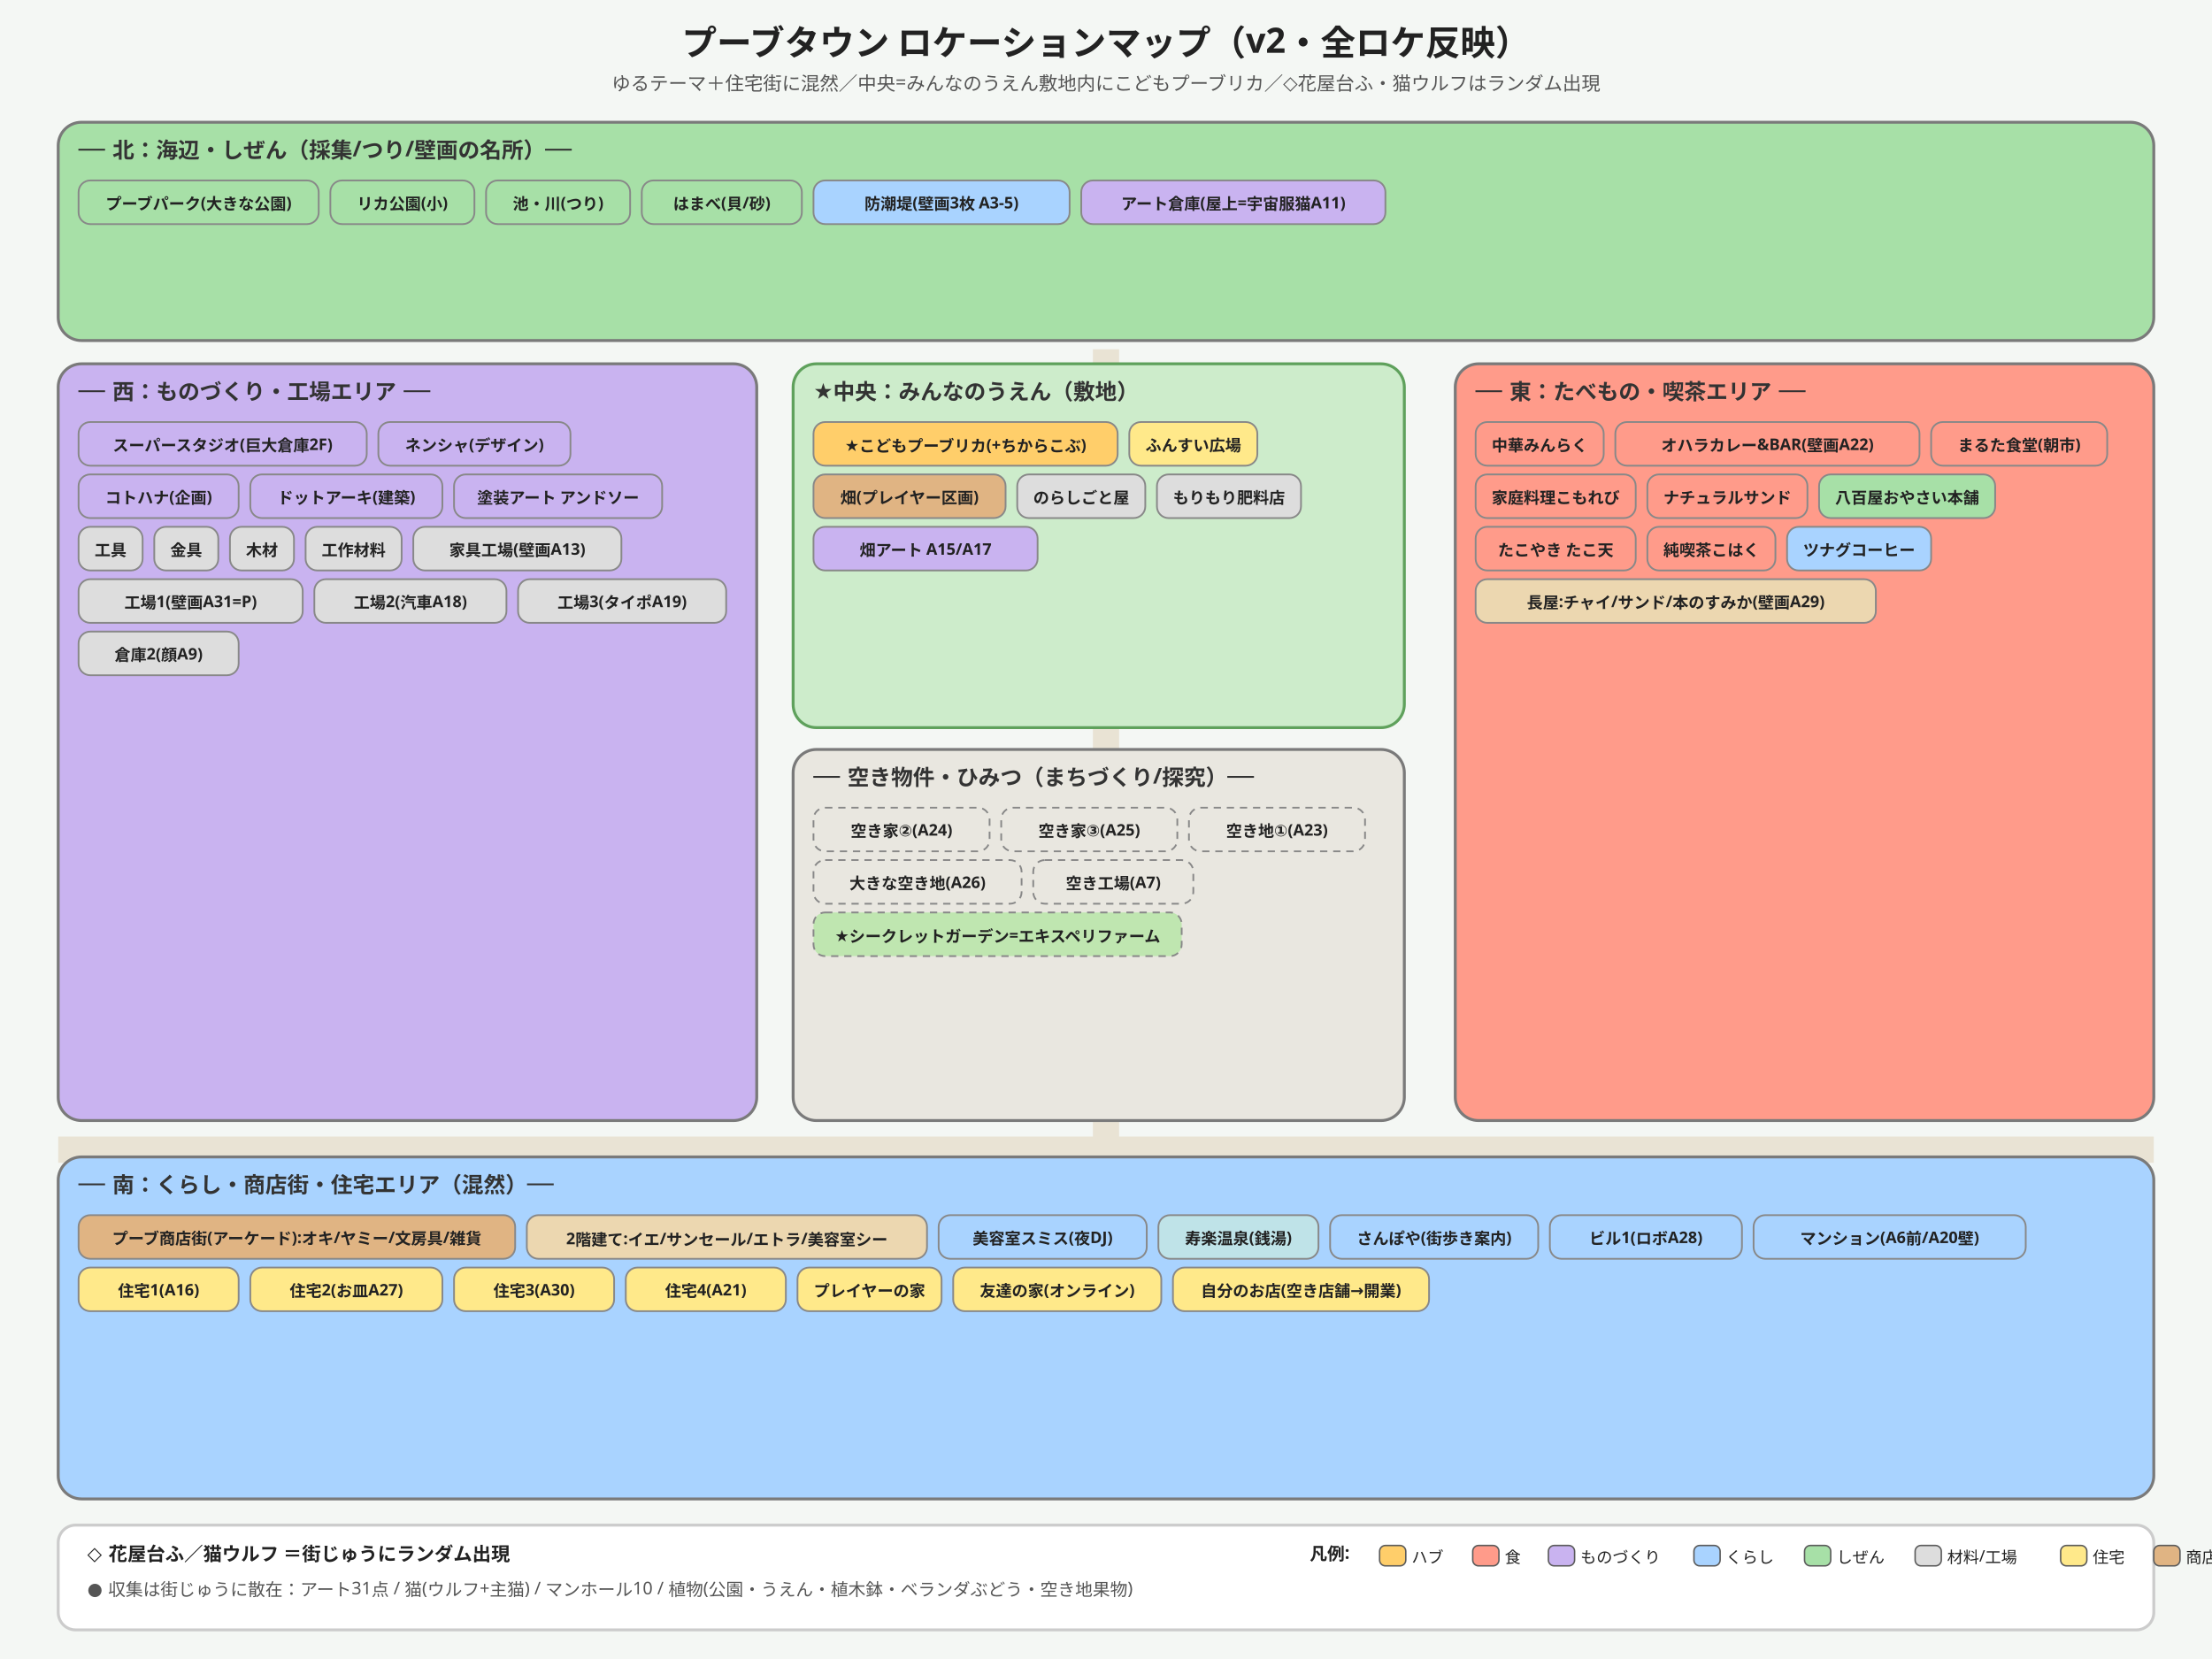
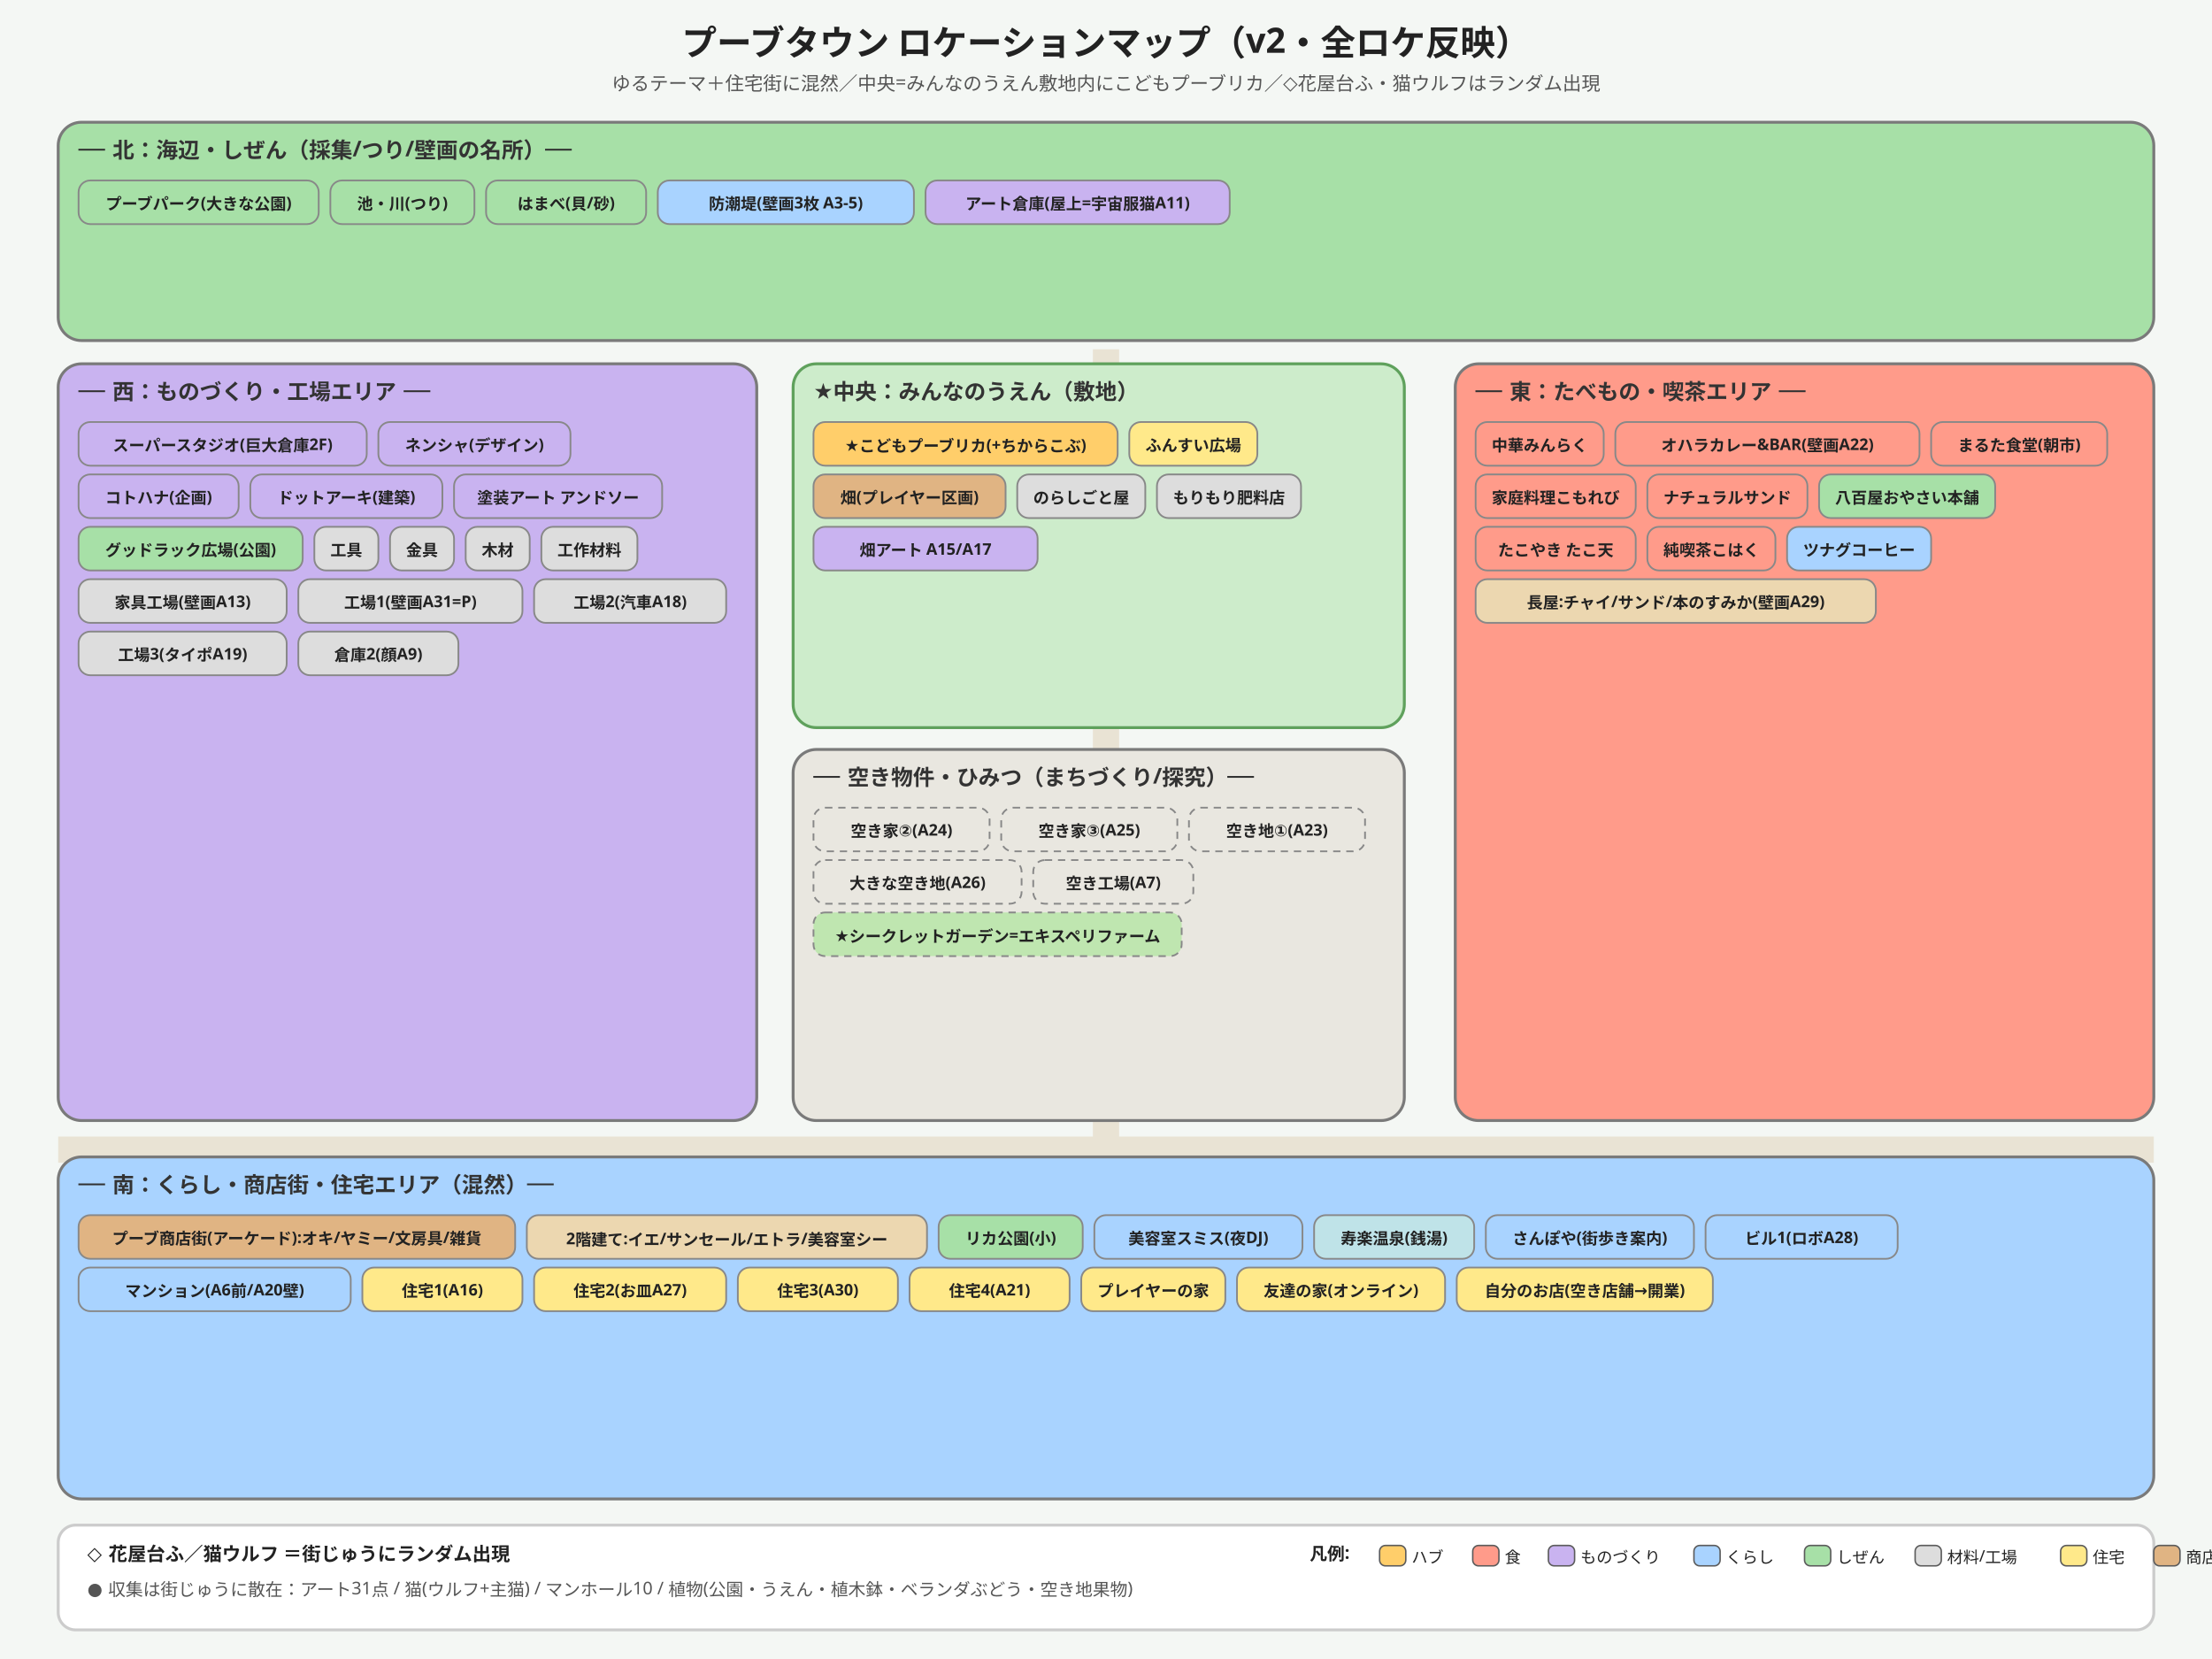
<svg xmlns="http://www.w3.org/2000/svg" width="1520" height="1140" viewBox="0 0 1520 1140">
  <rect x="0" y="0" width="1520" height="1140" rx="0" fill="#f4f7f4" stroke="none" stroke-width="0" />
  <text x="760.0" y="38" font-size="24" fill="#222" text-anchor="middle" font-weight="bold" font-family="IPAGothic, sans-serif">プーブタウン ロケーションマップ（v2・全ロケ反映）</text>
  <text x="760.0" y="62" font-size="13" fill="#555" text-anchor="middle" font-weight="normal" font-family="IPAGothic, sans-serif">ゆるテーマ＋住宅街に混然／中央=みんなのうえん敷地内にこどもプーブリカ／◇花屋台ふ・猫ウルフはランダム出現</text>
  <line x1="40" y1="790" x2="1480" y2="790" stroke="#e9e3d4" stroke-width="18" />
  <line x1="760" y1="240" x2="760" y2="790" stroke="#e9e3d4" stroke-width="18" />
  <rect x="40" y="84" width="1440" height="150" rx="16" fill="#a7e0a7" stroke="#7a7a7a" stroke-width="2" />
  <text x="54" y="108" font-size="15" fill="#333" text-anchor="start" font-weight="bold" font-family="IPAGothic, sans-serif">── 北：海辺・しぜん（採集/つり/壁画の名所）──</text>
  <rect x="54" y="124" width="165" height="30" rx="8" fill="#a7e0a7" stroke="#888" stroke-width="1.2" />
  <text x="136.5" y="144.0" font-size="11" fill="#222" text-anchor="middle" font-weight="bold" font-family="IPAGothic, sans-serif">プーブパーク(大きな公園)</text>
  <rect x="227" y="124" width="99" height="30" rx="8" fill="#a7e0a7" stroke="#888" stroke-width="1.2" />
-   <text x="276.5" y="144.0" font-size="11" fill="#222" text-anchor="middle" font-weight="bold" font-family="IPAGothic, sans-serif">リカ公園(小)</text>
-   <rect x="334" y="124" width="99" height="30" rx="8" fill="#a7e0a7" stroke="#888" stroke-width="1.2" />
-   <text x="383.5" y="144.0" font-size="11" fill="#222" text-anchor="middle" font-weight="bold" font-family="IPAGothic, sans-serif">池・川(つり)</text>
-   <rect x="441" y="124" width="110" height="30" rx="8" fill="#a7e0a7" stroke="#888" stroke-width="1.2" />
-   <text x="496.0" y="144.0" font-size="11" fill="#222" text-anchor="middle" font-weight="bold" font-family="IPAGothic, sans-serif">はまべ(貝/砂)</text>
-   <rect x="559" y="124" width="176" height="30" rx="8" fill="#a9d3ff" stroke="#888" stroke-width="1.2" />
-   <text x="647.0" y="144.0" font-size="11" fill="#222" text-anchor="middle" font-weight="bold" font-family="IPAGothic, sans-serif">防潮堤(壁画3枚 A3-5)</text>
-   <rect x="743" y="124" width="209" height="30" rx="8" fill="#c9b3f0" stroke="#888" stroke-width="1.2" />
-   <text x="847.5" y="144.0" font-size="11" fill="#222" text-anchor="middle" font-weight="bold" font-family="IPAGothic, sans-serif">アート倉庫(屋上=宇宙服猫A11)</text>
+   <text x="276.5" y="144.0" font-size="11" fill="#222" text-anchor="middle" font-weight="bold" font-family="IPAGothic, sans-serif">池・川(つり)</text>
+   <rect x="334" y="124" width="110" height="30" rx="8" fill="#a7e0a7" stroke="#888" stroke-width="1.2" />
+   <text x="389.0" y="144.0" font-size="11" fill="#222" text-anchor="middle" font-weight="bold" font-family="IPAGothic, sans-serif">はまべ(貝/砂)</text>
+   <rect x="452" y="124" width="176" height="30" rx="8" fill="#a9d3ff" stroke="#888" stroke-width="1.2" />
+   <text x="540.0" y="144.0" font-size="11" fill="#222" text-anchor="middle" font-weight="bold" font-family="IPAGothic, sans-serif">防潮堤(壁画3枚 A3-5)</text>
+   <rect x="636" y="124" width="209" height="30" rx="8" fill="#c9b3f0" stroke="#888" stroke-width="1.2" />
+   <text x="740.5" y="144.0" font-size="11" fill="#222" text-anchor="middle" font-weight="bold" font-family="IPAGothic, sans-serif">アート倉庫(屋上=宇宙服猫A11)</text>
  <rect x="545" y="250" width="420" height="250" rx="16" fill="#cdeccb" stroke="#5fa15c" stroke-width="2" />
  <text x="559" y="274" font-size="15" fill="#333" text-anchor="start" font-weight="bold" font-family="IPAGothic, sans-serif">★中央：みんなのうえん（敷地）</text>
  <rect x="559" y="290" width="209" height="30" rx="8" fill="#ffce6a" stroke="#888" stroke-width="1.2" />
  <text x="663.5" y="310.0" font-size="11" fill="#222" text-anchor="middle" font-weight="bold" font-family="IPAGothic, sans-serif">★こどもプーブリカ(+ちからこぶ)</text>
  <rect x="776" y="290" width="88" height="30" rx="8" fill="#ffe98a" stroke="#888" stroke-width="1.2" />
  <text x="820.0" y="310.0" font-size="11" fill="#222" text-anchor="middle" font-weight="bold" font-family="IPAGothic, sans-serif">ふんすい広場</text>
  <rect x="559" y="326" width="132" height="30" rx="8" fill="#e0b483" stroke="#888" stroke-width="1.2" />
  <text x="625.0" y="346.0" font-size="11" fill="#222" text-anchor="middle" font-weight="bold" font-family="IPAGothic, sans-serif">畑(プレイヤー区画)</text>
  <rect x="699" y="326" width="88" height="30" rx="8" fill="#dddddd" stroke="#888" stroke-width="1.2" />
  <text x="743.0" y="346.0" font-size="11" fill="#222" text-anchor="middle" font-weight="bold" font-family="IPAGothic, sans-serif">のらしごと屋</text>
  <rect x="795" y="326" width="99" height="30" rx="8" fill="#dddddd" stroke="#888" stroke-width="1.2" />
  <text x="844.5" y="346.0" font-size="11" fill="#222" text-anchor="middle" font-weight="bold" font-family="IPAGothic, sans-serif">もりもり肥料店</text>
  <rect x="559" y="362" width="154" height="30" rx="8" fill="#c9b3f0" stroke="#888" stroke-width="1.2" />
  <text x="636.0" y="382.0" font-size="11" fill="#222" text-anchor="middle" font-weight="bold" font-family="IPAGothic, sans-serif">畑アート A15/A17</text>
  <rect x="40" y="250" width="480" height="520" rx="16" fill="#c9b3f0" stroke="#7a7a7a" stroke-width="2" />
  <text x="54" y="274" font-size="15" fill="#333" text-anchor="start" font-weight="bold" font-family="IPAGothic, sans-serif">── 西：ものづくり・工場エリア ──</text>
  <rect x="54" y="290" width="198" height="30" rx="8" fill="#c9b3f0" stroke="#888" stroke-width="1.2" />
  <text x="153.0" y="310.0" font-size="11" fill="#222" text-anchor="middle" font-weight="bold" font-family="IPAGothic, sans-serif">スーパースタジオ(巨大倉庫2F)</text>
  <rect x="260" y="290" width="132" height="30" rx="8" fill="#c9b3f0" stroke="#888" stroke-width="1.2" />
  <text x="326.0" y="310.0" font-size="11" fill="#222" text-anchor="middle" font-weight="bold" font-family="IPAGothic, sans-serif">ネンシャ(デザイン)</text>
  <rect x="54" y="326" width="110" height="30" rx="8" fill="#c9b3f0" stroke="#888" stroke-width="1.2" />
  <text x="109.0" y="346.0" font-size="11" fill="#222" text-anchor="middle" font-weight="bold" font-family="IPAGothic, sans-serif">コトハナ(企画)</text>
  <rect x="172" y="326" width="132" height="30" rx="8" fill="#c9b3f0" stroke="#888" stroke-width="1.2" />
  <text x="238.0" y="346.0" font-size="11" fill="#222" text-anchor="middle" font-weight="bold" font-family="IPAGothic, sans-serif">ドットアーキ(建築)</text>
  <rect x="312" y="326" width="143" height="30" rx="8" fill="#c9b3f0" stroke="#888" stroke-width="1.2" />
  <text x="383.5" y="346.0" font-size="11" fill="#222" text-anchor="middle" font-weight="bold" font-family="IPAGothic, sans-serif">塗装アート アンドソー</text>
-   <rect x="54" y="362" width="44" height="30" rx="8" fill="#dddddd" stroke="#888" stroke-width="1.2" />
-   <text x="76.0" y="382.0" font-size="11" fill="#222" text-anchor="middle" font-weight="bold" font-family="IPAGothic, sans-serif">工具</text>
-   <rect x="106" y="362" width="44" height="30" rx="8" fill="#dddddd" stroke="#888" stroke-width="1.2" />
-   <text x="128.0" y="382.0" font-size="11" fill="#222" text-anchor="middle" font-weight="bold" font-family="IPAGothic, sans-serif">金具</text>
-   <rect x="158" y="362" width="44" height="30" rx="8" fill="#dddddd" stroke="#888" stroke-width="1.2" />
-   <text x="180.0" y="382.0" font-size="11" fill="#222" text-anchor="middle" font-weight="bold" font-family="IPAGothic, sans-serif">木材</text>
-   <rect x="210" y="362" width="66" height="30" rx="8" fill="#dddddd" stroke="#888" stroke-width="1.2" />
-   <text x="243.0" y="382.0" font-size="11" fill="#222" text-anchor="middle" font-weight="bold" font-family="IPAGothic, sans-serif">工作材料</text>
-   <rect x="284" y="362" width="143" height="30" rx="8" fill="#dddddd" stroke="#888" stroke-width="1.2" />
-   <text x="355.5" y="382.0" font-size="11" fill="#222" text-anchor="middle" font-weight="bold" font-family="IPAGothic, sans-serif">家具工場(壁画A13)</text>
-   <rect x="54" y="398" width="154" height="30" rx="8" fill="#dddddd" stroke="#888" stroke-width="1.2" />
-   <text x="131.0" y="418.0" font-size="11" fill="#222" text-anchor="middle" font-weight="bold" font-family="IPAGothic, sans-serif">工場1(壁画A31=P)</text>
-   <rect x="216" y="398" width="132" height="30" rx="8" fill="#dddddd" stroke="#888" stroke-width="1.2" />
-   <text x="282.0" y="418.0" font-size="11" fill="#222" text-anchor="middle" font-weight="bold" font-family="IPAGothic, sans-serif">工場2(汽車A18)</text>
-   <rect x="356" y="398" width="143" height="30" rx="8" fill="#dddddd" stroke="#888" stroke-width="1.2" />
-   <text x="427.5" y="418.0" font-size="11" fill="#222" text-anchor="middle" font-weight="bold" font-family="IPAGothic, sans-serif">工場3(タイポA19)</text>
-   <rect x="54" y="434" width="110" height="30" rx="8" fill="#dddddd" stroke="#888" stroke-width="1.2" />
-   <text x="109.0" y="454.0" font-size="11" fill="#222" text-anchor="middle" font-weight="bold" font-family="IPAGothic, sans-serif">倉庫2(顔A9)</text>
+   <rect x="54" y="362" width="154" height="30" rx="8" fill="#a7e0a7" stroke="#888" stroke-width="1.2" />
+   <text x="131.0" y="382.0" font-size="11" fill="#222" text-anchor="middle" font-weight="bold" font-family="IPAGothic, sans-serif">グッドラック広場(公園)</text>
+   <rect x="216" y="362" width="44" height="30" rx="8" fill="#dddddd" stroke="#888" stroke-width="1.2" />
+   <text x="238.0" y="382.0" font-size="11" fill="#222" text-anchor="middle" font-weight="bold" font-family="IPAGothic, sans-serif">工具</text>
+   <rect x="268" y="362" width="44" height="30" rx="8" fill="#dddddd" stroke="#888" stroke-width="1.2" />
+   <text x="290.0" y="382.0" font-size="11" fill="#222" text-anchor="middle" font-weight="bold" font-family="IPAGothic, sans-serif">金具</text>
+   <rect x="320" y="362" width="44" height="30" rx="8" fill="#dddddd" stroke="#888" stroke-width="1.2" />
+   <text x="342.0" y="382.0" font-size="11" fill="#222" text-anchor="middle" font-weight="bold" font-family="IPAGothic, sans-serif">木材</text>
+   <rect x="372" y="362" width="66" height="30" rx="8" fill="#dddddd" stroke="#888" stroke-width="1.2" />
+   <text x="405.0" y="382.0" font-size="11" fill="#222" text-anchor="middle" font-weight="bold" font-family="IPAGothic, sans-serif">工作材料</text>
+   <rect x="54" y="398" width="143" height="30" rx="8" fill="#dddddd" stroke="#888" stroke-width="1.2" />
+   <text x="125.5" y="418.0" font-size="11" fill="#222" text-anchor="middle" font-weight="bold" font-family="IPAGothic, sans-serif">家具工場(壁画A13)</text>
+   <rect x="205" y="398" width="154" height="30" rx="8" fill="#dddddd" stroke="#888" stroke-width="1.2" />
+   <text x="282.0" y="418.0" font-size="11" fill="#222" text-anchor="middle" font-weight="bold" font-family="IPAGothic, sans-serif">工場1(壁画A31=P)</text>
+   <rect x="367" y="398" width="132" height="30" rx="8" fill="#dddddd" stroke="#888" stroke-width="1.2" />
+   <text x="433.0" y="418.0" font-size="11" fill="#222" text-anchor="middle" font-weight="bold" font-family="IPAGothic, sans-serif">工場2(汽車A18)</text>
+   <rect x="54" y="434" width="143" height="30" rx="8" fill="#dddddd" stroke="#888" stroke-width="1.2" />
+   <text x="125.5" y="454.0" font-size="11" fill="#222" text-anchor="middle" font-weight="bold" font-family="IPAGothic, sans-serif">工場3(タイポA19)</text>
+   <rect x="205" y="434" width="110" height="30" rx="8" fill="#dddddd" stroke="#888" stroke-width="1.2" />
+   <text x="260.0" y="454.0" font-size="11" fill="#222" text-anchor="middle" font-weight="bold" font-family="IPAGothic, sans-serif">倉庫2(顔A9)</text>
  <rect x="1000" y="250" width="480" height="520" rx="16" fill="#ff9b8a" stroke="#7a7a7a" stroke-width="2" />
  <text x="1014" y="274" font-size="15" fill="#333" text-anchor="start" font-weight="bold" font-family="IPAGothic, sans-serif">── 東：たべもの・喫茶エリア ──</text>
  <rect x="1014" y="290" width="88" height="30" rx="8" fill="#ff9b8a" stroke="#888" stroke-width="1.2" />
  <text x="1058.0" y="310.0" font-size="11" fill="#222" text-anchor="middle" font-weight="bold" font-family="IPAGothic, sans-serif">中華みんらく</text>
  <rect x="1110" y="290" width="209" height="30" rx="8" fill="#ff9b8a" stroke="#888" stroke-width="1.2" />
  <text x="1214.5" y="310.0" font-size="11" fill="#222" text-anchor="middle" font-weight="bold" font-family="IPAGothic, sans-serif">オハラカレー&amp;BAR(壁画A22)</text>
  <rect x="1327" y="290" width="121" height="30" rx="8" fill="#ff9b8a" stroke="#888" stroke-width="1.2" />
  <text x="1387.5" y="310.0" font-size="11" fill="#222" text-anchor="middle" font-weight="bold" font-family="IPAGothic, sans-serif">まるた食堂(朝市)</text>
  <rect x="1014" y="326" width="110" height="30" rx="8" fill="#ff9b8a" stroke="#888" stroke-width="1.2" />
  <text x="1069.0" y="346.0" font-size="11" fill="#222" text-anchor="middle" font-weight="bold" font-family="IPAGothic, sans-serif">家庭料理こもれび</text>
  <rect x="1132" y="326" width="110" height="30" rx="8" fill="#ff9b8a" stroke="#888" stroke-width="1.2" />
  <text x="1187.0" y="346.0" font-size="11" fill="#222" text-anchor="middle" font-weight="bold" font-family="IPAGothic, sans-serif">ナチュラルサンド</text>
  <rect x="1250" y="326" width="121" height="30" rx="8" fill="#a7e0a7" stroke="#888" stroke-width="1.2" />
  <text x="1310.5" y="346.0" font-size="11" fill="#222" text-anchor="middle" font-weight="bold" font-family="IPAGothic, sans-serif">八百屋おやさい本舗</text>
  <rect x="1014" y="362" width="110" height="30" rx="8" fill="#ff9b8a" stroke="#888" stroke-width="1.2" />
  <text x="1069.0" y="382.0" font-size="11" fill="#222" text-anchor="middle" font-weight="bold" font-family="IPAGothic, sans-serif">たこやき たこ天</text>
  <rect x="1132" y="362" width="88" height="30" rx="8" fill="#ff9b8a" stroke="#888" stroke-width="1.2" />
  <text x="1176.0" y="382.0" font-size="11" fill="#222" text-anchor="middle" font-weight="bold" font-family="IPAGothic, sans-serif">純喫茶こはく</text>
  <rect x="1228" y="362" width="99" height="30" rx="8" fill="#a9d3ff" stroke="#888" stroke-width="1.2" />
  <text x="1277.5" y="382.0" font-size="11" fill="#222" text-anchor="middle" font-weight="bold" font-family="IPAGothic, sans-serif">ツナグコーヒー</text>
  <rect x="1014" y="398" width="275" height="30" rx="8" fill="#ecd7b0" stroke="#888" stroke-width="1.2" />
  <text x="1151.5" y="418.0" font-size="11" fill="#222" text-anchor="middle" font-weight="bold" font-family="IPAGothic, sans-serif">長屋:チャイ/サンド/本のすみか(壁画A29)</text>
  <rect x="545" y="515" width="420" height="255" rx="16" fill="#e9e7e0" stroke="#7a7a7a" stroke-width="2" />
  <text x="559" y="539" font-size="15" fill="#333" text-anchor="start" font-weight="bold" font-family="IPAGothic, sans-serif">── 空き物件・ひみつ（まちづくり/探究）──</text>
  <rect x="559" y="555" width="121" height="30" rx="8" fill="#e9e7e0" stroke="#888" stroke-width="1.2" stroke-dasharray="5 4" />
  <text x="619.5" y="575.0" font-size="11" fill="#222" text-anchor="middle" font-weight="bold" font-family="IPAGothic, sans-serif">空き家②(A24)</text>
  <rect x="688" y="555" width="121" height="30" rx="8" fill="#e9e7e0" stroke="#888" stroke-width="1.2" stroke-dasharray="5 4" />
  <text x="748.5" y="575.0" font-size="11" fill="#222" text-anchor="middle" font-weight="bold" font-family="IPAGothic, sans-serif">空き家③(A25)</text>
  <rect x="817" y="555" width="121" height="30" rx="8" fill="#e9e7e0" stroke="#888" stroke-width="1.2" stroke-dasharray="5 4" />
  <text x="877.5" y="575.0" font-size="11" fill="#222" text-anchor="middle" font-weight="bold" font-family="IPAGothic, sans-serif">空き地①(A23)</text>
  <rect x="559" y="591" width="143" height="30" rx="8" fill="#e9e7e0" stroke="#888" stroke-width="1.2" stroke-dasharray="5 4" />
  <text x="630.5" y="611.0" font-size="11" fill="#222" text-anchor="middle" font-weight="bold" font-family="IPAGothic, sans-serif">大きな空き地(A26)</text>
  <rect x="710" y="591" width="110" height="30" rx="8" fill="#e9e7e0" stroke="#888" stroke-width="1.2" stroke-dasharray="5 4" />
  <text x="765.0" y="611.0" font-size="11" fill="#222" text-anchor="middle" font-weight="bold" font-family="IPAGothic, sans-serif">空き工場(A7)</text>
  <rect x="559" y="627" width="253" height="30" rx="8" fill="#bfe6b0" stroke="#888" stroke-width="1.2" stroke-dasharray="5 4" />
  <text x="685.5" y="647.0" font-size="11" fill="#222" text-anchor="middle" font-weight="bold" font-family="IPAGothic, sans-serif">★シークレットガーデン=エキスペリファーム</text>
  <rect x="40" y="795" width="1440" height="235" rx="16" fill="#a9d3ff" stroke="#7a7a7a" stroke-width="2" />
  <text x="54" y="819" font-size="15" fill="#333" text-anchor="start" font-weight="bold" font-family="IPAGothic, sans-serif">── 南：くらし・商店街・住宅エリア（混然）──</text>
  <rect x="54" y="835" width="300" height="30" rx="8" fill="#e0b483" stroke="#888" stroke-width="1.2" />
  <text x="204.0" y="855.0" font-size="11" fill="#222" text-anchor="middle" font-weight="bold" font-family="IPAGothic, sans-serif">プーブ商店街(アーケード):オキ/ヤミー/文房具/雑貨</text>
  <rect x="362" y="835" width="275" height="30" rx="8" fill="#ecd7b0" stroke="#888" stroke-width="1.2" />
  <text x="499.5" y="855.0" font-size="11" fill="#222" text-anchor="middle" font-weight="bold" font-family="IPAGothic, sans-serif">2階建て:イエ/サンセール/エトラ/美容室シー</text>
-   <rect x="645" y="835" width="143" height="30" rx="8" fill="#a9d3ff" stroke="#888" stroke-width="1.2" />
-   <text x="716.5" y="855.0" font-size="11" fill="#222" text-anchor="middle" font-weight="bold" font-family="IPAGothic, sans-serif">美容室スミス(夜DJ)</text>
-   <rect x="796" y="835" width="110" height="30" rx="8" fill="#bfe3e8" stroke="#888" stroke-width="1.2" />
-   <text x="851.0" y="855.0" font-size="11" fill="#222" text-anchor="middle" font-weight="bold" font-family="IPAGothic, sans-serif">寿楽温泉(銭湯)</text>
-   <rect x="914" y="835" width="143" height="30" rx="8" fill="#a9d3ff" stroke="#888" stroke-width="1.2" />
-   <text x="985.5" y="855.0" font-size="11" fill="#222" text-anchor="middle" font-weight="bold" font-family="IPAGothic, sans-serif">さんぽや(街歩き案内)</text>
-   <rect x="1065" y="835" width="132" height="30" rx="8" fill="#a9d3ff" stroke="#888" stroke-width="1.2" />
-   <text x="1131.0" y="855.0" font-size="11" fill="#222" text-anchor="middle" font-weight="bold" font-family="IPAGothic, sans-serif">ビル1(ロボA28)</text>
-   <rect x="1205" y="835" width="187" height="30" rx="8" fill="#a9d3ff" stroke="#888" stroke-width="1.2" />
-   <text x="1298.5" y="855.0" font-size="11" fill="#222" text-anchor="middle" font-weight="bold" font-family="IPAGothic, sans-serif">マンション(A6前/A20壁)</text>
-   <rect x="54" y="871" width="110" height="30" rx="8" fill="#ffe98a" stroke="#888" stroke-width="1.2" />
-   <text x="109.0" y="891.0" font-size="11" fill="#222" text-anchor="middle" font-weight="bold" font-family="IPAGothic, sans-serif">住宅1(A16)</text>
-   <rect x="172" y="871" width="132" height="30" rx="8" fill="#ffe98a" stroke="#888" stroke-width="1.2" />
-   <text x="238.0" y="891.0" font-size="11" fill="#222" text-anchor="middle" font-weight="bold" font-family="IPAGothic, sans-serif">住宅2(お皿A27)</text>
-   <rect x="312" y="871" width="110" height="30" rx="8" fill="#ffe98a" stroke="#888" stroke-width="1.2" />
-   <text x="367.0" y="891.0" font-size="11" fill="#222" text-anchor="middle" font-weight="bold" font-family="IPAGothic, sans-serif">住宅3(A30)</text>
-   <rect x="430" y="871" width="110" height="30" rx="8" fill="#ffe98a" stroke="#888" stroke-width="1.2" />
-   <text x="485.0" y="891.0" font-size="11" fill="#222" text-anchor="middle" font-weight="bold" font-family="IPAGothic, sans-serif">住宅4(A21)</text>
-   <rect x="548" y="871" width="99" height="30" rx="8" fill="#ffe98a" stroke="#888" stroke-width="1.2" />
-   <text x="597.5" y="891.0" font-size="11" fill="#222" text-anchor="middle" font-weight="bold" font-family="IPAGothic, sans-serif">プレイヤーの家</text>
-   <rect x="655" y="871" width="143" height="30" rx="8" fill="#ffe98a" stroke="#888" stroke-width="1.2" />
-   <text x="726.5" y="891.0" font-size="11" fill="#222" text-anchor="middle" font-weight="bold" font-family="IPAGothic, sans-serif">友達の家(オンライン)</text>
-   <rect x="806" y="871" width="176" height="30" rx="8" fill="#ffe98a" stroke="#888" stroke-width="1.2" />
-   <text x="894.0" y="891.0" font-size="11" fill="#222" text-anchor="middle" font-weight="bold" font-family="IPAGothic, sans-serif">自分のお店(空き店舗→開業)</text>
+   <rect x="645" y="835" width="99" height="30" rx="8" fill="#a7e0a7" stroke="#888" stroke-width="1.2" />
+   <text x="694.5" y="855.0" font-size="11" fill="#222" text-anchor="middle" font-weight="bold" font-family="IPAGothic, sans-serif">リカ公園(小)</text>
+   <rect x="752" y="835" width="143" height="30" rx="8" fill="#a9d3ff" stroke="#888" stroke-width="1.2" />
+   <text x="823.5" y="855.0" font-size="11" fill="#222" text-anchor="middle" font-weight="bold" font-family="IPAGothic, sans-serif">美容室スミス(夜DJ)</text>
+   <rect x="903" y="835" width="110" height="30" rx="8" fill="#bfe3e8" stroke="#888" stroke-width="1.2" />
+   <text x="958.0" y="855.0" font-size="11" fill="#222" text-anchor="middle" font-weight="bold" font-family="IPAGothic, sans-serif">寿楽温泉(銭湯)</text>
+   <rect x="1021" y="835" width="143" height="30" rx="8" fill="#a9d3ff" stroke="#888" stroke-width="1.2" />
+   <text x="1092.5" y="855.0" font-size="11" fill="#222" text-anchor="middle" font-weight="bold" font-family="IPAGothic, sans-serif">さんぽや(街歩き案内)</text>
+   <rect x="1172" y="835" width="132" height="30" rx="8" fill="#a9d3ff" stroke="#888" stroke-width="1.2" />
+   <text x="1238.0" y="855.0" font-size="11" fill="#222" text-anchor="middle" font-weight="bold" font-family="IPAGothic, sans-serif">ビル1(ロボA28)</text>
+   <rect x="54" y="871" width="187" height="30" rx="8" fill="#a9d3ff" stroke="#888" stroke-width="1.2" />
+   <text x="147.5" y="891.0" font-size="11" fill="#222" text-anchor="middle" font-weight="bold" font-family="IPAGothic, sans-serif">マンション(A6前/A20壁)</text>
+   <rect x="249" y="871" width="110" height="30" rx="8" fill="#ffe98a" stroke="#888" stroke-width="1.2" />
+   <text x="304.0" y="891.0" font-size="11" fill="#222" text-anchor="middle" font-weight="bold" font-family="IPAGothic, sans-serif">住宅1(A16)</text>
+   <rect x="367" y="871" width="132" height="30" rx="8" fill="#ffe98a" stroke="#888" stroke-width="1.2" />
+   <text x="433.0" y="891.0" font-size="11" fill="#222" text-anchor="middle" font-weight="bold" font-family="IPAGothic, sans-serif">住宅2(お皿A27)</text>
+   <rect x="507" y="871" width="110" height="30" rx="8" fill="#ffe98a" stroke="#888" stroke-width="1.2" />
+   <text x="562.0" y="891.0" font-size="11" fill="#222" text-anchor="middle" font-weight="bold" font-family="IPAGothic, sans-serif">住宅3(A30)</text>
+   <rect x="625" y="871" width="110" height="30" rx="8" fill="#ffe98a" stroke="#888" stroke-width="1.2" />
+   <text x="680.0" y="891.0" font-size="11" fill="#222" text-anchor="middle" font-weight="bold" font-family="IPAGothic, sans-serif">住宅4(A21)</text>
+   <rect x="743" y="871" width="99" height="30" rx="8" fill="#ffe98a" stroke="#888" stroke-width="1.2" />
+   <text x="792.5" y="891.0" font-size="11" fill="#222" text-anchor="middle" font-weight="bold" font-family="IPAGothic, sans-serif">プレイヤーの家</text>
+   <rect x="850" y="871" width="143" height="30" rx="8" fill="#ffe98a" stroke="#888" stroke-width="1.2" />
+   <text x="921.5" y="891.0" font-size="11" fill="#222" text-anchor="middle" font-weight="bold" font-family="IPAGothic, sans-serif">友達の家(オンライン)</text>
+   <rect x="1001" y="871" width="176" height="30" rx="8" fill="#ffe98a" stroke="#888" stroke-width="1.2" />
+   <text x="1089.0" y="891.0" font-size="11" fill="#222" text-anchor="middle" font-weight="bold" font-family="IPAGothic, sans-serif">自分のお店(空き店舗→開業)</text>
  <rect x="40" y="1048" width="1440" height="72" rx="12" fill="#fff" stroke="#ccc" stroke-width="2" />
  <text x="60" y="1072" font-size="13" fill="#222" text-anchor="start" font-weight="bold" font-family="IPAGothic, sans-serif">◇ 花屋台ふ／猫ウルフ ＝街じゅうにランダム出現</text>
  <text x="60" y="1096" font-size="12" fill="#555" text-anchor="start" font-weight="normal" font-family="IPAGothic, sans-serif">● 収集は街じゅうに散在：アート31点 / 猫(ウルフ+主猫) / マンホール10 / 植物(公園・うえん・植木鉢・ベランダぶどう・空き地果物)</text>
  <text x="900" y="1072" font-size="12" fill="#222" text-anchor="start" font-weight="bold" font-family="IPAGothic, sans-serif">凡例:</text>
  <rect x="948" y="1062" width="18" height="14" rx="4" fill="#ffce6a" stroke="#5b5b5b" stroke-width="1" />
  <text x="970" y="1074" font-size="11" fill="#222" text-anchor="start" font-weight="normal" font-family="IPAGothic, sans-serif">ハブ</text>
  <rect x="1012" y="1062" width="18" height="14" rx="4" fill="#ff9b8a" stroke="#5b5b5b" stroke-width="1" />
  <text x="1034" y="1074" font-size="11" fill="#222" text-anchor="start" font-weight="normal" font-family="IPAGothic, sans-serif">食</text>
  <rect x="1064" y="1062" width="18" height="14" rx="4" fill="#c9b3f0" stroke="#5b5b5b" stroke-width="1" />
  <text x="1086" y="1074" font-size="11" fill="#222" text-anchor="start" font-weight="normal" font-family="IPAGothic, sans-serif">ものづくり</text>
  <rect x="1164" y="1062" width="18" height="14" rx="4" fill="#a9d3ff" stroke="#5b5b5b" stroke-width="1" />
  <text x="1186" y="1074" font-size="11" fill="#222" text-anchor="start" font-weight="normal" font-family="IPAGothic, sans-serif">くらし</text>
  <rect x="1240" y="1062" width="18" height="14" rx="4" fill="#a7e0a7" stroke="#5b5b5b" stroke-width="1" />
  <text x="1262" y="1074" font-size="11" fill="#222" text-anchor="start" font-weight="normal" font-family="IPAGothic, sans-serif">しぜん</text>
  <rect x="1316" y="1062" width="18" height="14" rx="4" fill="#dddddd" stroke="#5b5b5b" stroke-width="1" />
  <text x="1338" y="1074" font-size="11" fill="#222" text-anchor="start" font-weight="normal" font-family="IPAGothic, sans-serif">材料/工場</text>
  <rect x="1416" y="1062" width="18" height="14" rx="4" fill="#ffe98a" stroke="#5b5b5b" stroke-width="1" />
  <text x="1438" y="1074" font-size="11" fill="#222" text-anchor="start" font-weight="normal" font-family="IPAGothic, sans-serif">住宅</text>
  <rect x="1480" y="1062" width="18" height="14" rx="4" fill="#e0b483" stroke="#5b5b5b" stroke-width="1" />
  <text x="1502" y="1074" font-size="11" fill="#222" text-anchor="start" font-weight="normal" font-family="IPAGothic, sans-serif">商店街/長屋</text>
  <rect x="1592" y="1062" width="18" height="14" rx="4" fill="#bfe3e8" stroke="#5b5b5b" stroke-width="1" />
  <text x="1614" y="1074" font-size="11" fill="#222" text-anchor="start" font-weight="normal" font-family="IPAGothic, sans-serif">温泉</text>
  <rect x="1656" y="1062" width="18" height="14" rx="4" fill="#e9e7e0" stroke="#5b5b5b" stroke-width="1" />
  <text x="1678" y="1074" font-size="11" fill="#222" text-anchor="start" font-weight="normal" font-family="IPAGothic, sans-serif">空き(点線)</text>
  <rect x="1768" y="1062" width="18" height="14" rx="4" fill="#bfe6b0" stroke="#5b5b5b" stroke-width="1" />
  <text x="1790" y="1074" font-size="11" fill="#222" text-anchor="start" font-weight="normal" font-family="IPAGothic, sans-serif">探究農園</text>
</svg>
